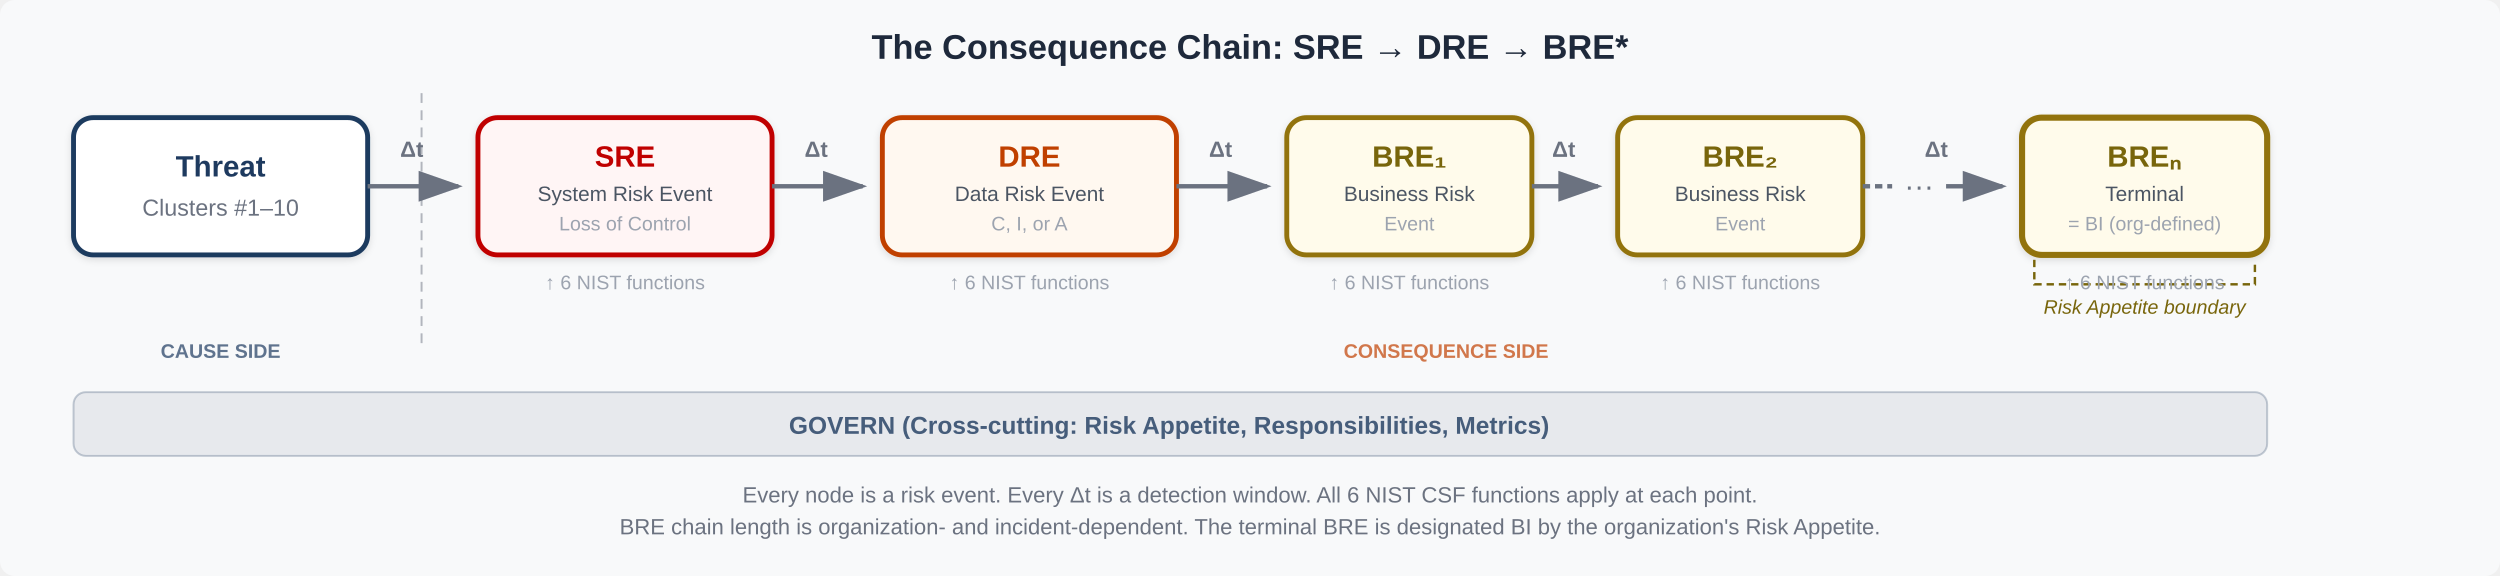
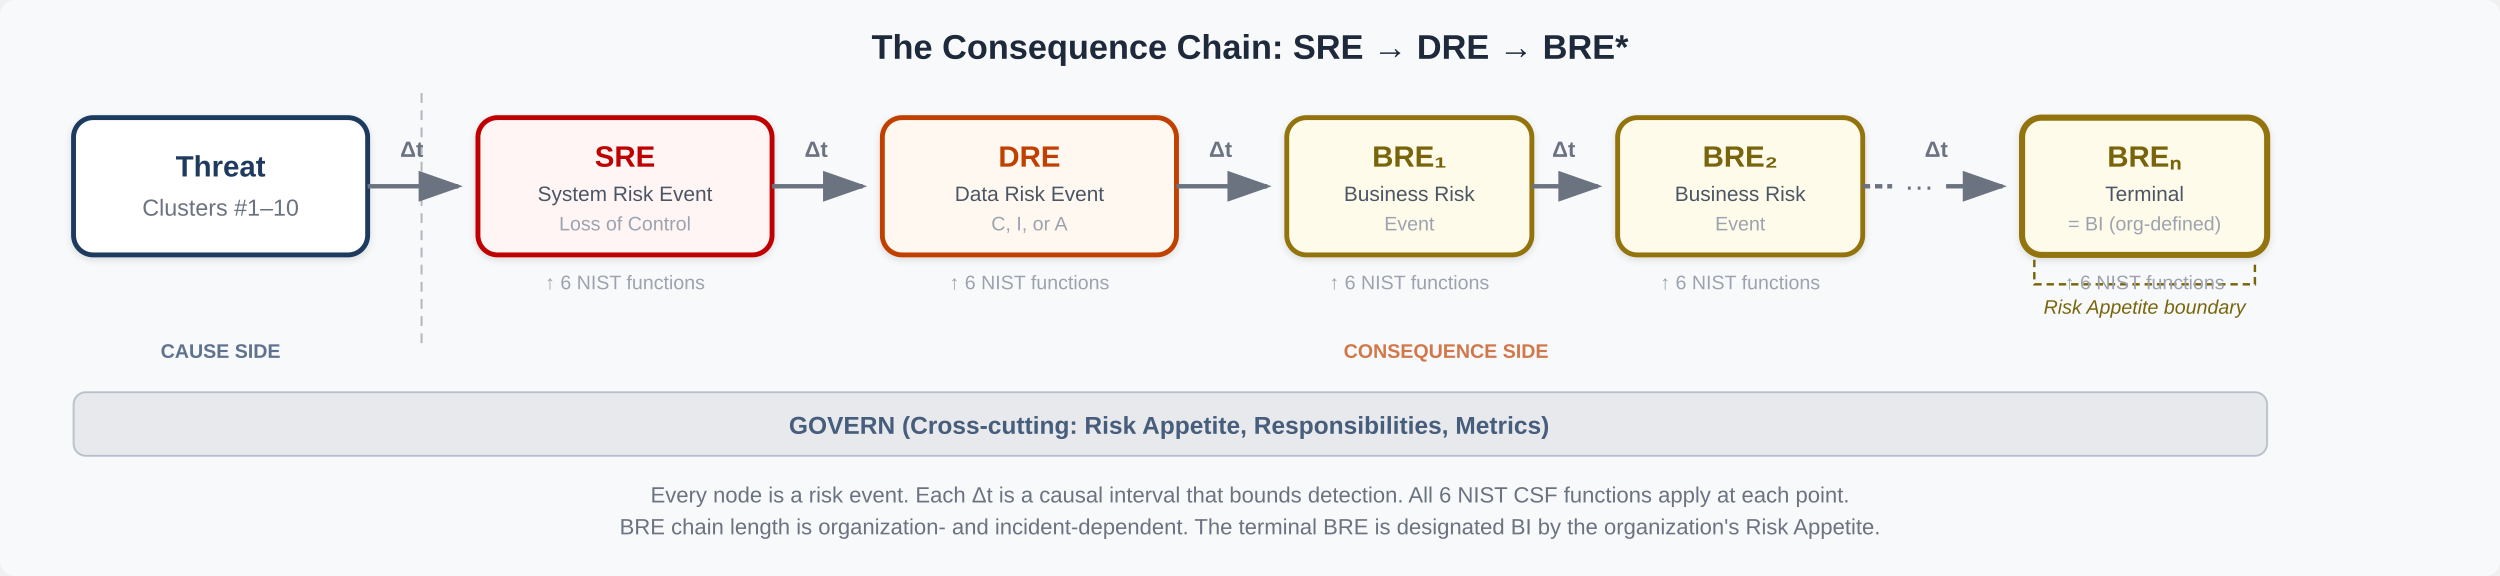
<svg xmlns="http://www.w3.org/2000/svg" viewBox="0 0 1020 235" style="font-family: 'Segoe UI', 'Helvetica Neue', Arial, sans-serif;">
  <defs>
    <marker id="chainArrow" markerWidth="10" markerHeight="7" refX="9" refY="3.5" orient="auto">
      <polygon points="0 0, 10 3.5, 0 7" fill="#6b7280" />
    </marker>
    <filter id="shadow" x="-5%" y="-5%" width="110%" height="120%">
      <feDropShadow dx="0" dy="1" stdDeviation="1.5" flood-opacity="0.12" />
    </filter>
  </defs>
  <rect width="1020" height="235" fill="#f8f9fa" rx="6" />
  <text x="510" y="24" text-anchor="middle" font-size="14" font-weight="700" fill="#1e293b">The Consequence Chain: SRE → DRE → BRE*</text>
  <g transform="translate(30, 48)">
    <rect x="0" y="0" width="120" height="56" rx="8" fill="#ffffff" stroke="#1e3a5f" stroke-width="2" filter="url(#shadow)" />
    <text x="60" y="24" text-anchor="middle" font-weight="700" font-size="12" fill="#1e3a5f">Threat</text>
    <text x="60" y="40" text-anchor="middle" font-size="9.5" fill="#6b7280">Clusters #1–10</text>
  </g>
  <line x1="150" y1="76" x2="187" y2="76" stroke="#6b7280" stroke-width="1.8" marker-end="url(#chainArrow)" />
  <text x="168" y="64" text-anchor="middle" font-size="9" font-weight="700" fill="#6b7280">Δt</text>
  <g transform="translate(195, 48)">
    <rect x="0" y="0" width="120" height="56" rx="8" fill="#fff5f5" stroke="#c00000" stroke-width="2" filter="url(#shadow)" />
    <text x="60" y="20" text-anchor="middle" font-weight="700" font-size="12" fill="#c00000">SRE</text>
    <text x="60" y="34" text-anchor="middle" font-size="8.5" fill="#4b5563">System Risk Event</text>
    <text x="60" y="46" text-anchor="middle" font-size="8" fill="#9ca3af">Loss of Control</text>
  </g>
  <line x1="315" y1="76" x2="352" y2="76" stroke="#6b7280" stroke-width="1.8" marker-end="url(#chainArrow)" />
  <text x="333" y="64" text-anchor="middle" font-size="9" font-weight="700" fill="#6b7280">Δt</text>
  <g transform="translate(360, 48)">
    <rect x="0" y="0" width="120" height="56" rx="8" fill="#fff8f0" stroke="#c04000" stroke-width="2" filter="url(#shadow)" />
    <text x="60" y="20" text-anchor="middle" font-weight="700" font-size="12" fill="#c04000">DRE</text>
    <text x="60" y="34" text-anchor="middle" font-size="8.5" fill="#4b5563">Data Risk Event</text>
    <text x="60" y="46" text-anchor="middle" font-size="8" fill="#9ca3af">C, I, or A</text>
  </g>
  <line x1="480" y1="76" x2="517" y2="76" stroke="#6b7280" stroke-width="1.8" marker-end="url(#chainArrow)" />
  <text x="498" y="64" text-anchor="middle" font-size="9" font-weight="700" fill="#6b7280">Δt</text>
  <g transform="translate(525, 48)">
    <rect x="0" y="0" width="100" height="56" rx="8" fill="#fffbeb" stroke="#92730c" stroke-width="2" filter="url(#shadow)" />
    <text x="50" y="20" text-anchor="middle" font-weight="700" font-size="12" fill="#78650b">BRE₁</text>
    <text x="50" y="34" text-anchor="middle" font-size="8.5" fill="#4b5563">Business Risk</text>
    <text x="50" y="46" text-anchor="middle" font-size="8" fill="#9ca3af">Event</text>
  </g>
  <line x1="625" y1="76" x2="652" y2="76" stroke="#6b7280" stroke-width="1.8" marker-end="url(#chainArrow)" />
  <text x="638" y="64" text-anchor="middle" font-size="9" font-weight="700" fill="#6b7280">Δt</text>
  <g transform="translate(660, 48)">
    <rect x="0" y="0" width="100" height="56" rx="8" fill="#fffbeb" stroke="#92730c" stroke-width="2" filter="url(#shadow)" />
    <text x="50" y="20" text-anchor="middle" font-weight="700" font-size="12" fill="#78650b">BRE₂</text>
    <text x="50" y="34" text-anchor="middle" font-size="8.5" fill="#4b5563">Business Risk</text>
    <text x="50" y="46" text-anchor="middle" font-size="8" fill="#9ca3af">Event</text>
  </g>
  <line x1="760" y1="76" x2="772" y2="76" stroke="#6b7280" stroke-width="1.8" stroke-dasharray="3 2" />
  <text x="783" y="80" text-anchor="middle" font-size="12" fill="#6b7280">···</text>
  <line x1="794" y1="76" x2="817" y2="76" stroke="#6b7280" stroke-width="1.8" marker-end="url(#chainArrow)" />
  <text x="790" y="64" text-anchor="middle" font-size="9" font-weight="700" fill="#6b7280">Δt</text>
  <g transform="translate(825, 48)">
    <rect x="0" y="0" width="100" height="56" rx="8" fill="#fffbeb" stroke="#92730c" stroke-width="2.5" filter="url(#shadow)" />
    <text x="50" y="20" text-anchor="middle" font-weight="700" font-size="12" fill="#78650b">BREₙ</text>
    <text x="50" y="34" text-anchor="middle" font-size="8.5" fill="#4b5563">Terminal</text>
    <text x="50" y="46" text-anchor="middle" font-size="8" fill="#9ca3af">= BI (org-defined)</text>
  </g>
  <path d="M 830 106 L 830 116 L 920 116 L 920 106" fill="none" stroke="#78650b" stroke-width="1" stroke-dasharray="3 2" />
  <text x="875" y="128" text-anchor="middle" font-size="8" font-style="italic" fill="#78650b">Risk Appetite boundary</text>
  <text x="255" y="118" text-anchor="middle" font-size="8" fill="#9ca3af">↑ 6 NIST functions</text>
  <text x="420" y="118" text-anchor="middle" font-size="8" fill="#9ca3af">↑ 6 NIST functions</text>
  <text x="575" y="118" text-anchor="middle" font-size="8" fill="#9ca3af">↑ 6 NIST functions</text>
  <text x="710" y="118" text-anchor="middle" font-size="8" fill="#9ca3af">↑ 6 NIST functions</text>
  <text x="875" y="118" text-anchor="middle" font-size="8" fill="#9ca3af">↑ 6 NIST functions</text>
  <line x1="172" y1="38" x2="172" y2="140" stroke="#6b7280" stroke-width="0.8" stroke-dasharray="4 3" opacity="0.5" />
  <text x="90" y="146" text-anchor="middle" font-size="8" font-weight="600" fill="#1e3a5f" opacity="0.7">CAUSE SIDE</text>
  <text x="590" y="146" text-anchor="middle" font-size="8" font-weight="600" fill="#c04000" opacity="0.7">CONSEQUENCE SIDE</text>
  <rect x="30" y="160" width="895" height="26" rx="5" fill="#1e3a5f" fill-opacity="0.08" stroke="#1e3a5f" stroke-width="0.8" stroke-opacity="0.25" />
  <text x="477" y="177" text-anchor="middle" font-size="10" font-weight="700" fill="#1e3a5f" opacity="0.8">GOVERN (Cross-cutting: Risk Appetite, Responsibilities, Metrics)</text>
-   <text x="510" y="205" text-anchor="middle" font-size="9" fill="#6b7280">Every node is a risk event. Every Δt is a detection window. All 6 NIST CSF functions apply at each point.</text>
+   <text x="510" y="205" text-anchor="middle" font-size="9" fill="#6b7280">Every node is a risk event. Each Δt is a causal interval that bounds detection. All 6 NIST CSF functions apply at each point.</text>
  <text x="510" y="218" text-anchor="middle" font-size="9" fill="#6b7280">BRE chain length is organization- and incident-dependent. The terminal BRE is designated BI by the organization's Risk Appetite.</text>
</svg>
